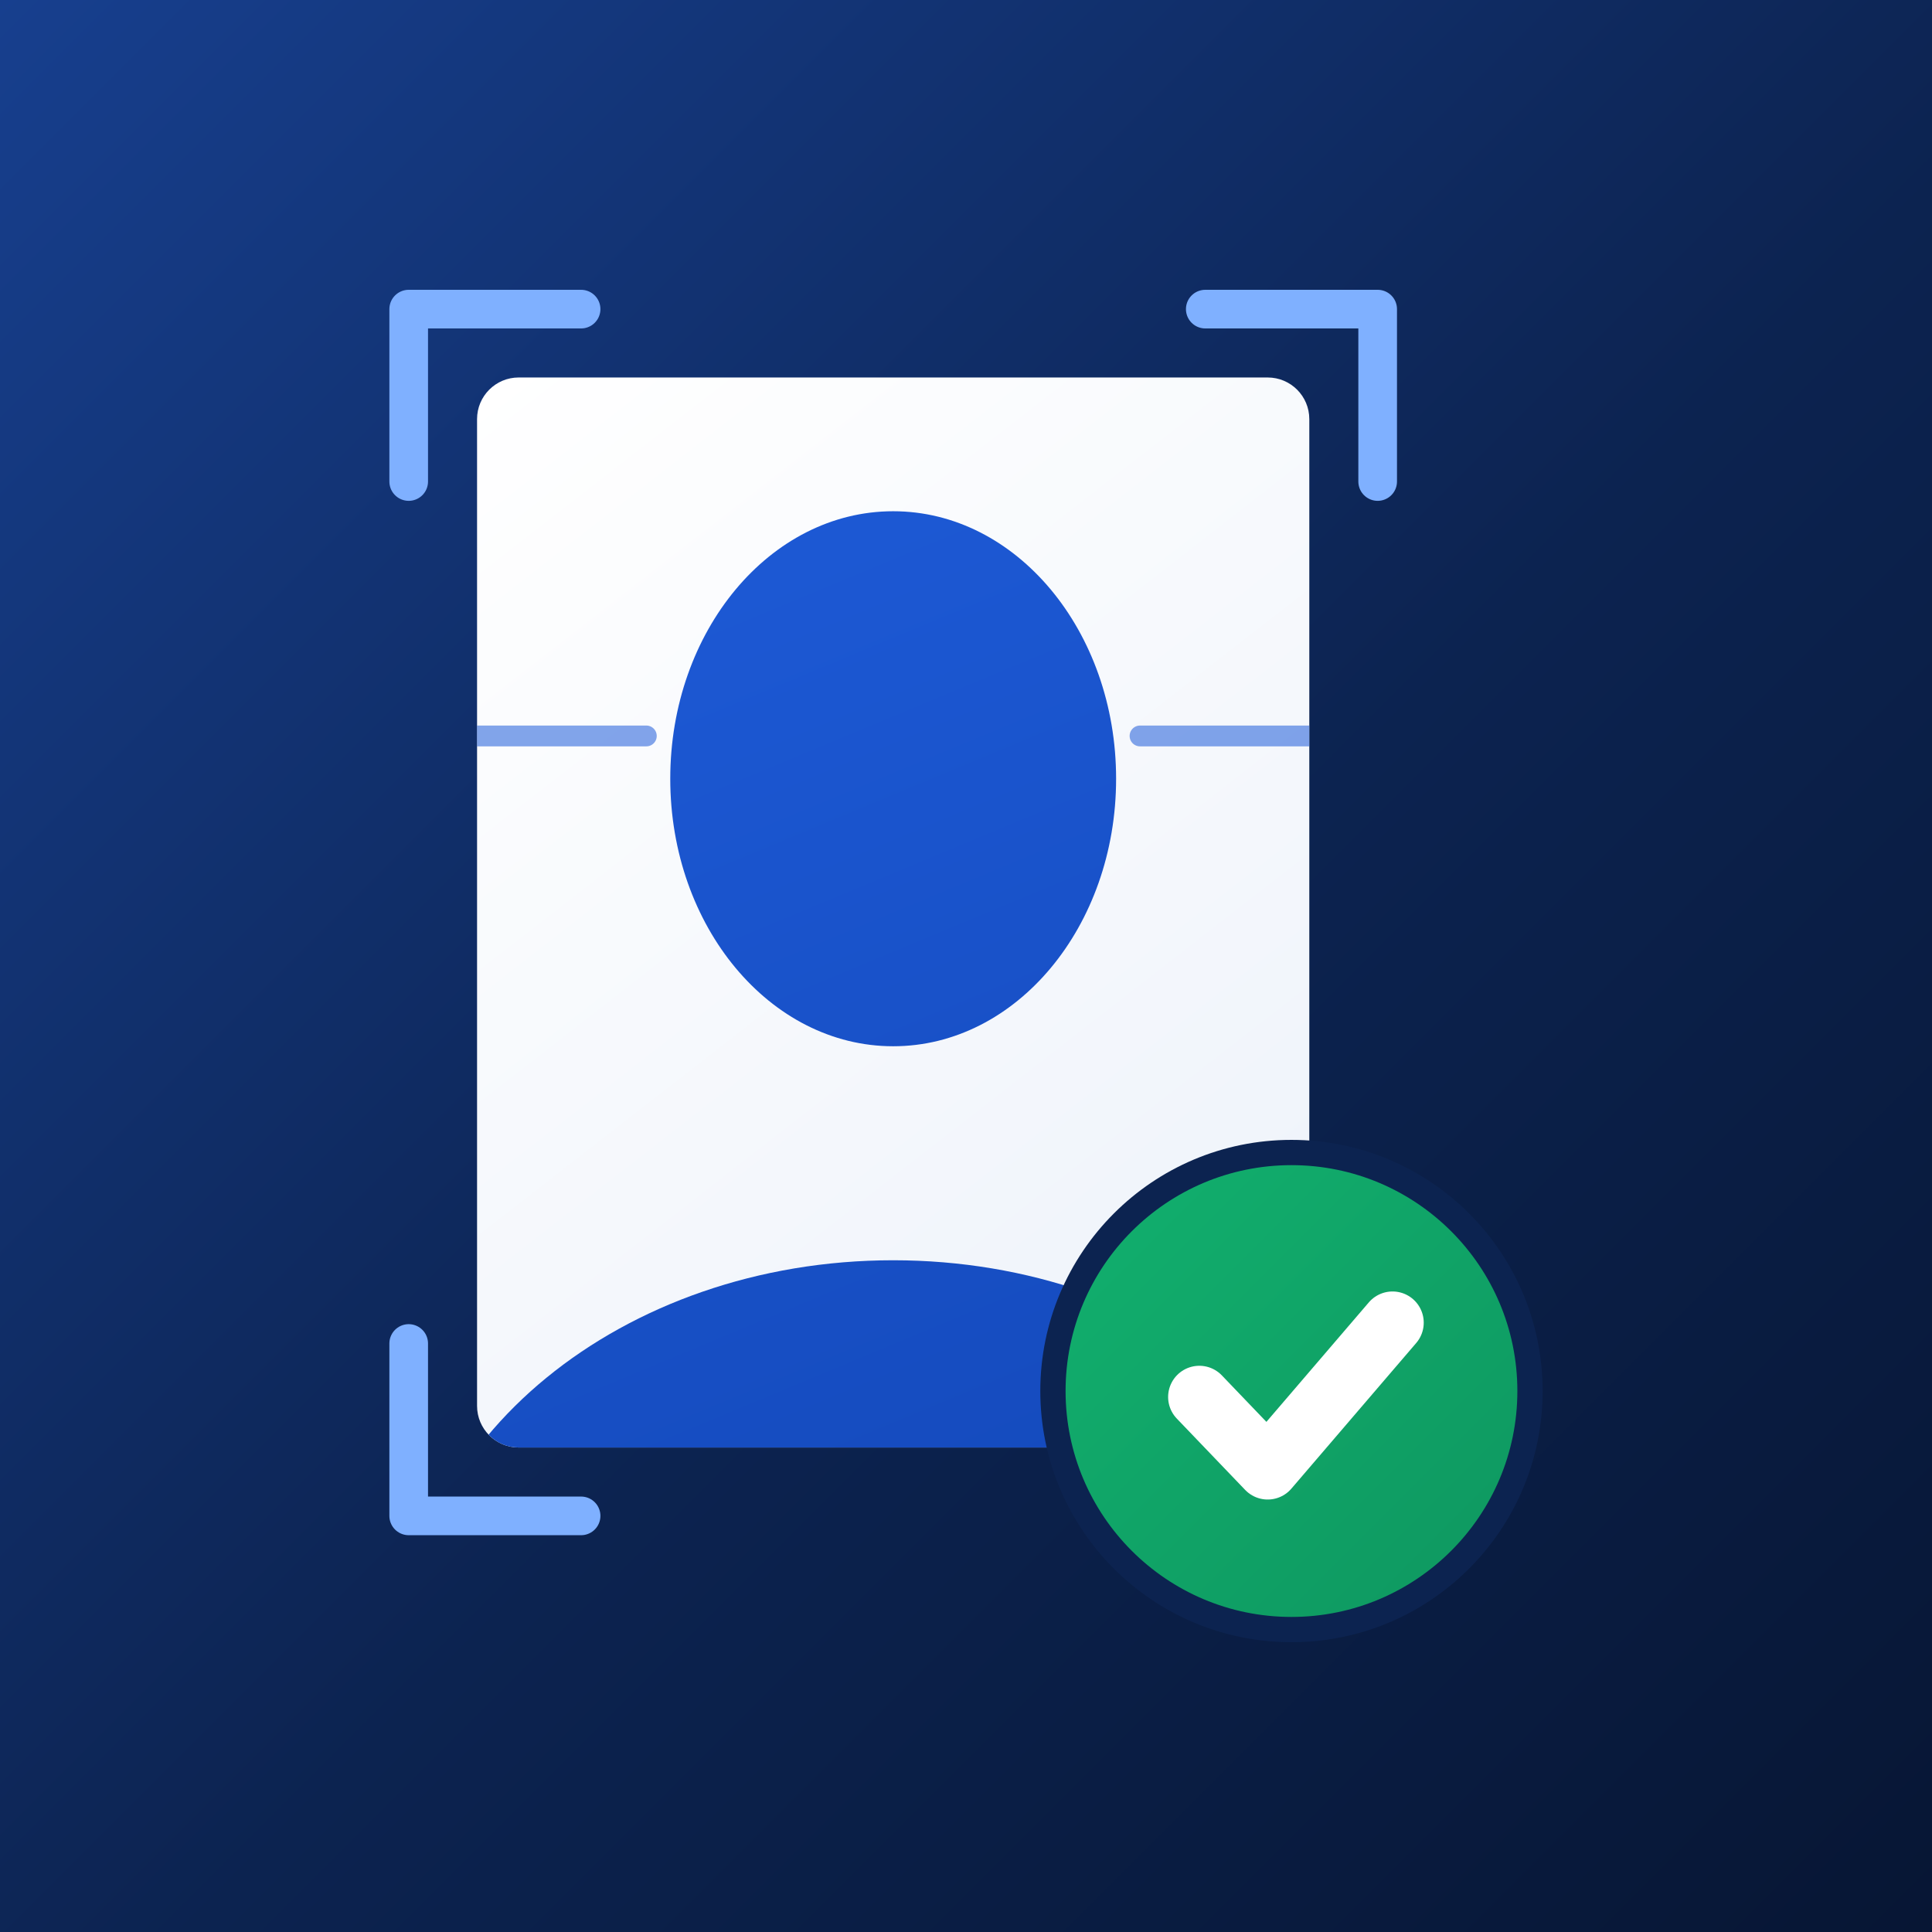
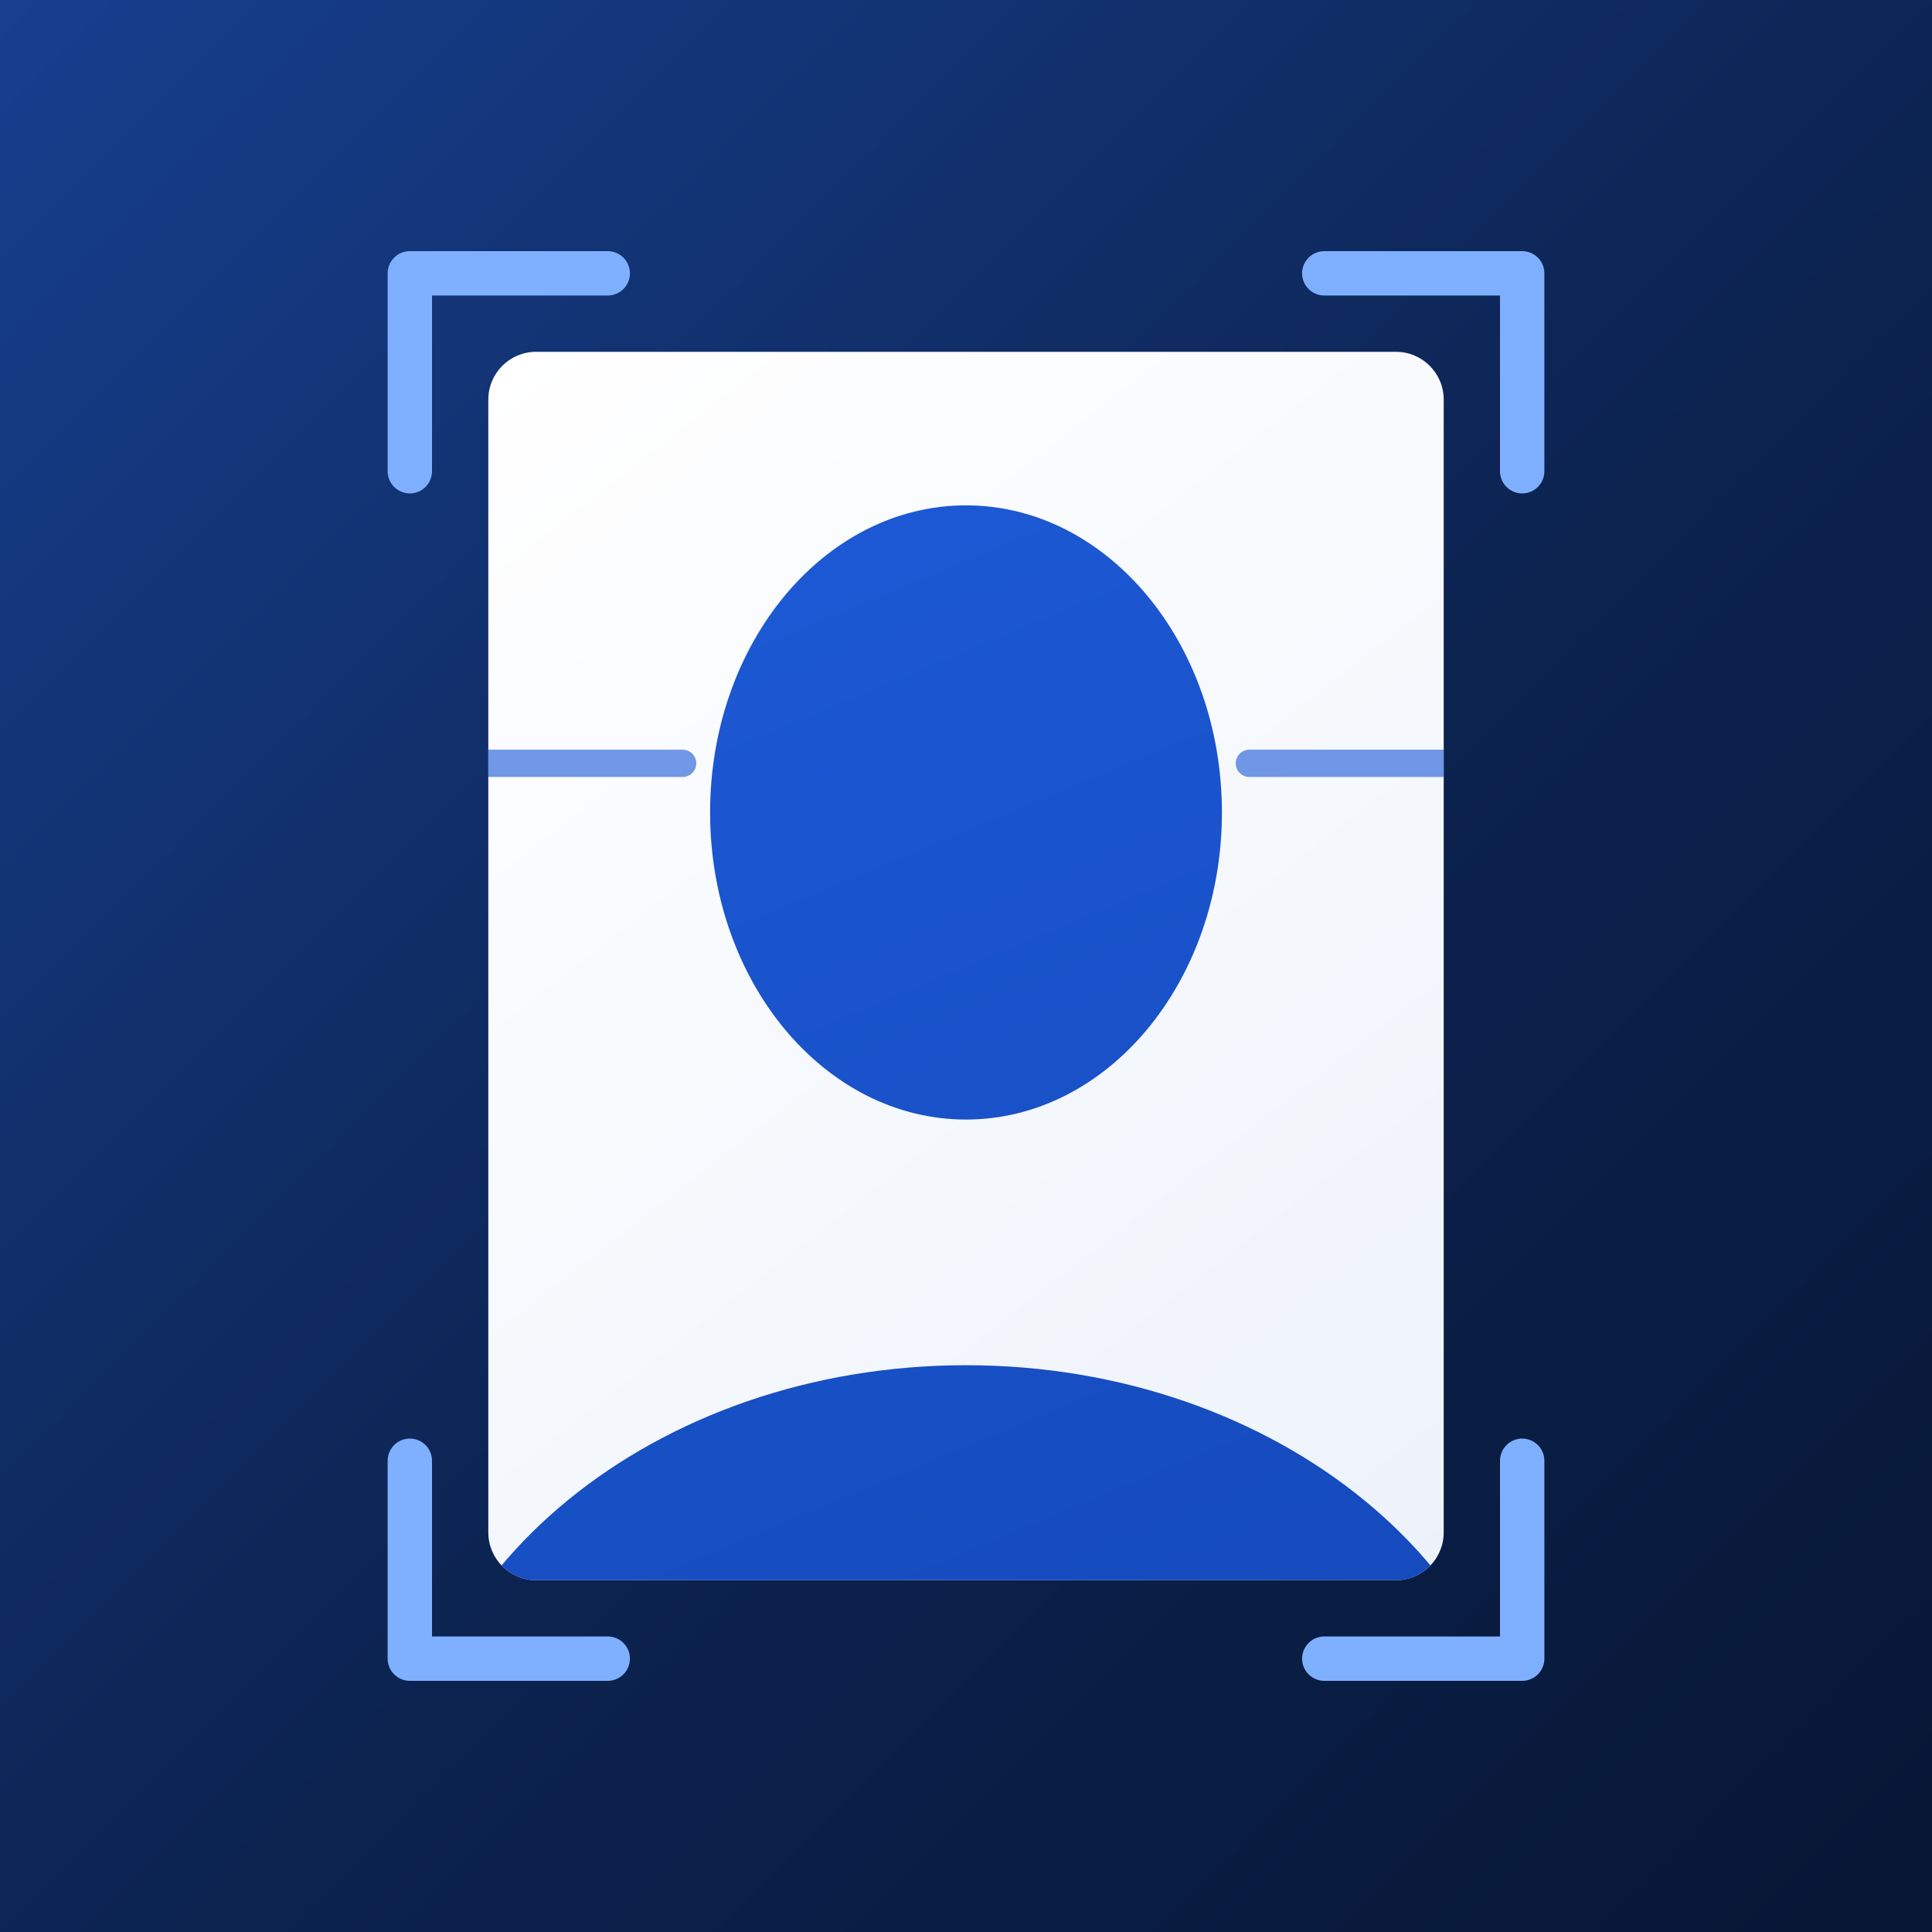
<svg xmlns="http://www.w3.org/2000/svg" width="1024" height="1024" viewBox="0 0 1024 1024">
  <defs>
    <linearGradient id="plate" gradientUnits="userSpaceOnUse" x1="0" y1="0" x2="1024" y2="1024">
      <stop offset="0" stop-color="#173F8E" />
      <stop offset="0.55" stop-color="#0C2350" />
      <stop offset="1" stop-color="#071634" />
-     </linearGradient>
-     <linearGradient id="tick" gradientUnits="userSpaceOnUse" x1="616.0" y1="640.0" x2="920.0" y2="944.0">
-       <stop offset="0" stop-color="#12B06E" />
-       <stop offset="1" stop-color="#0E9760" />
    </linearGradient>
    <linearGradient id="card" gradientUnits="userSpaceOnUse" x1="220.0" y1="110.0" x2="780.0" y2="830.0">
      <stop offset="0" stop-color="#FFFFFF" />
      <stop offset="1" stop-color="#EDF2FA" />
    </linearGradient>
    <linearGradient id="figure" gradientUnits="userSpaceOnUse" x1="350.0" y1="110.0" x2="650.0" y2="830.0">
      <stop offset="0" stop-color="#1E5BD8" />
      <stop offset="1" stop-color="#154BBE" />
    </linearGradient>
    <clipPath id="cardClip">
      <rect x="220.0" y="110.0" width="560.0" height="720.0" rx="28.0" />
    </clipPath>
  </defs>
  <rect width="1024" height="1024" fill="url(#plate)" />
-   <g transform="translate(79.56 113.43) scale(0.78769)">
+   <g transform="translate(59.88 87.00) scale(0.90425)">
    <path d="M 290.0 64.0 L 174.0 64.0 L 174.0 180.0" fill="none" stroke="#7FB0FF" stroke-width="26.0" stroke-linecap="round" stroke-linejoin="round" />
    <path d="M 710.0 64.0 L 826.0 64.0 L 826.0 180.0" fill="none" stroke="#7FB0FF" stroke-width="26.0" stroke-linecap="round" stroke-linejoin="round" />
    <path d="M 290.0 876.0 L 174.0 876.0 L 174.0 760.0" fill="none" stroke="#7FB0FF" stroke-width="26.0" stroke-linecap="round" stroke-linejoin="round" />
    <path d="M 710.0 876.0 L 826.0 876.0 L 826.0 760.0" fill="none" stroke="#7FB0FF" stroke-width="26.0" stroke-linecap="round" stroke-linejoin="round" />
    <rect x="220.0" y="110.0" width="560.0" height="720.0" rx="28.0" fill="url(#card)" />
    <g clip-path="url(#cardClip)">
      <ellipse cx="500.0" cy="974.0" rx="330.0" ry="270.0" fill="url(#figure)" />
      <ellipse cx="500.0" cy="380.0" rx="150.0" ry="180.0" fill="url(#figure)" />
-       <path d="M 220.0 351.2 L 333.9 351.2                  M 666.1 351.2 L 780.0 351.2" stroke="#1E5BD8" stroke-opacity="0.55" stroke-width="14" stroke-linecap="round" />
+       <path d="M 220.0 351.2 L 333.9 351.2                  M 666.1 351.2 L 780.0 351.2" stroke="#1E5BD8" stroke-opacity="0.62" stroke-width="16.0" stroke-linecap="round" />
    </g>
-     <circle cx="768.0" cy="792.0" r="169.0" fill="#0C2350" />
-     <circle cx="768.0" cy="792.0" r="152.0" fill="url(#tick)" />
-     <path d="M 706.0 796.0 L 752.0 844.0                L 836.0 746.0" fill="none" stroke="#FFFFFF" stroke-width="42" stroke-linecap="round" stroke-linejoin="round" />
  </g>
</svg>
